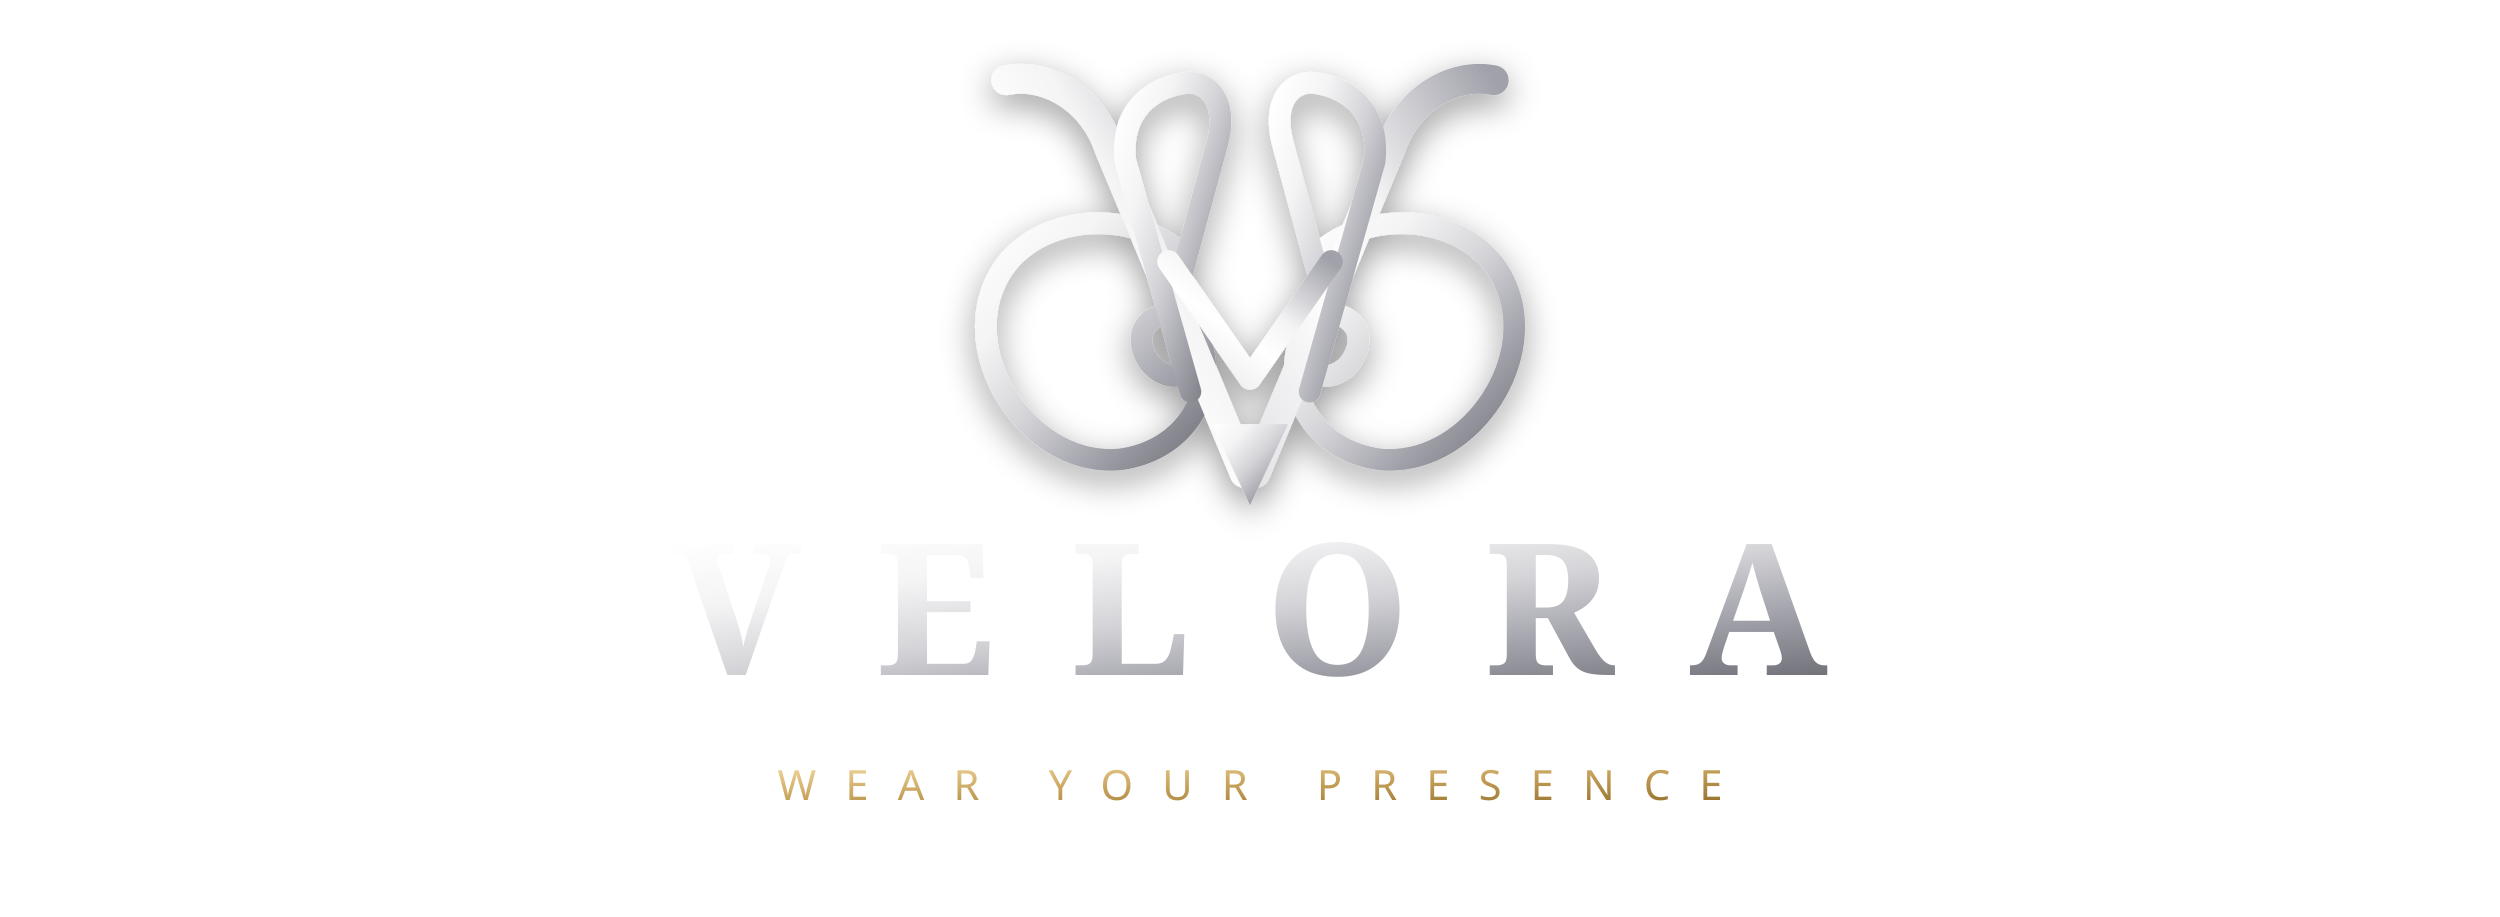
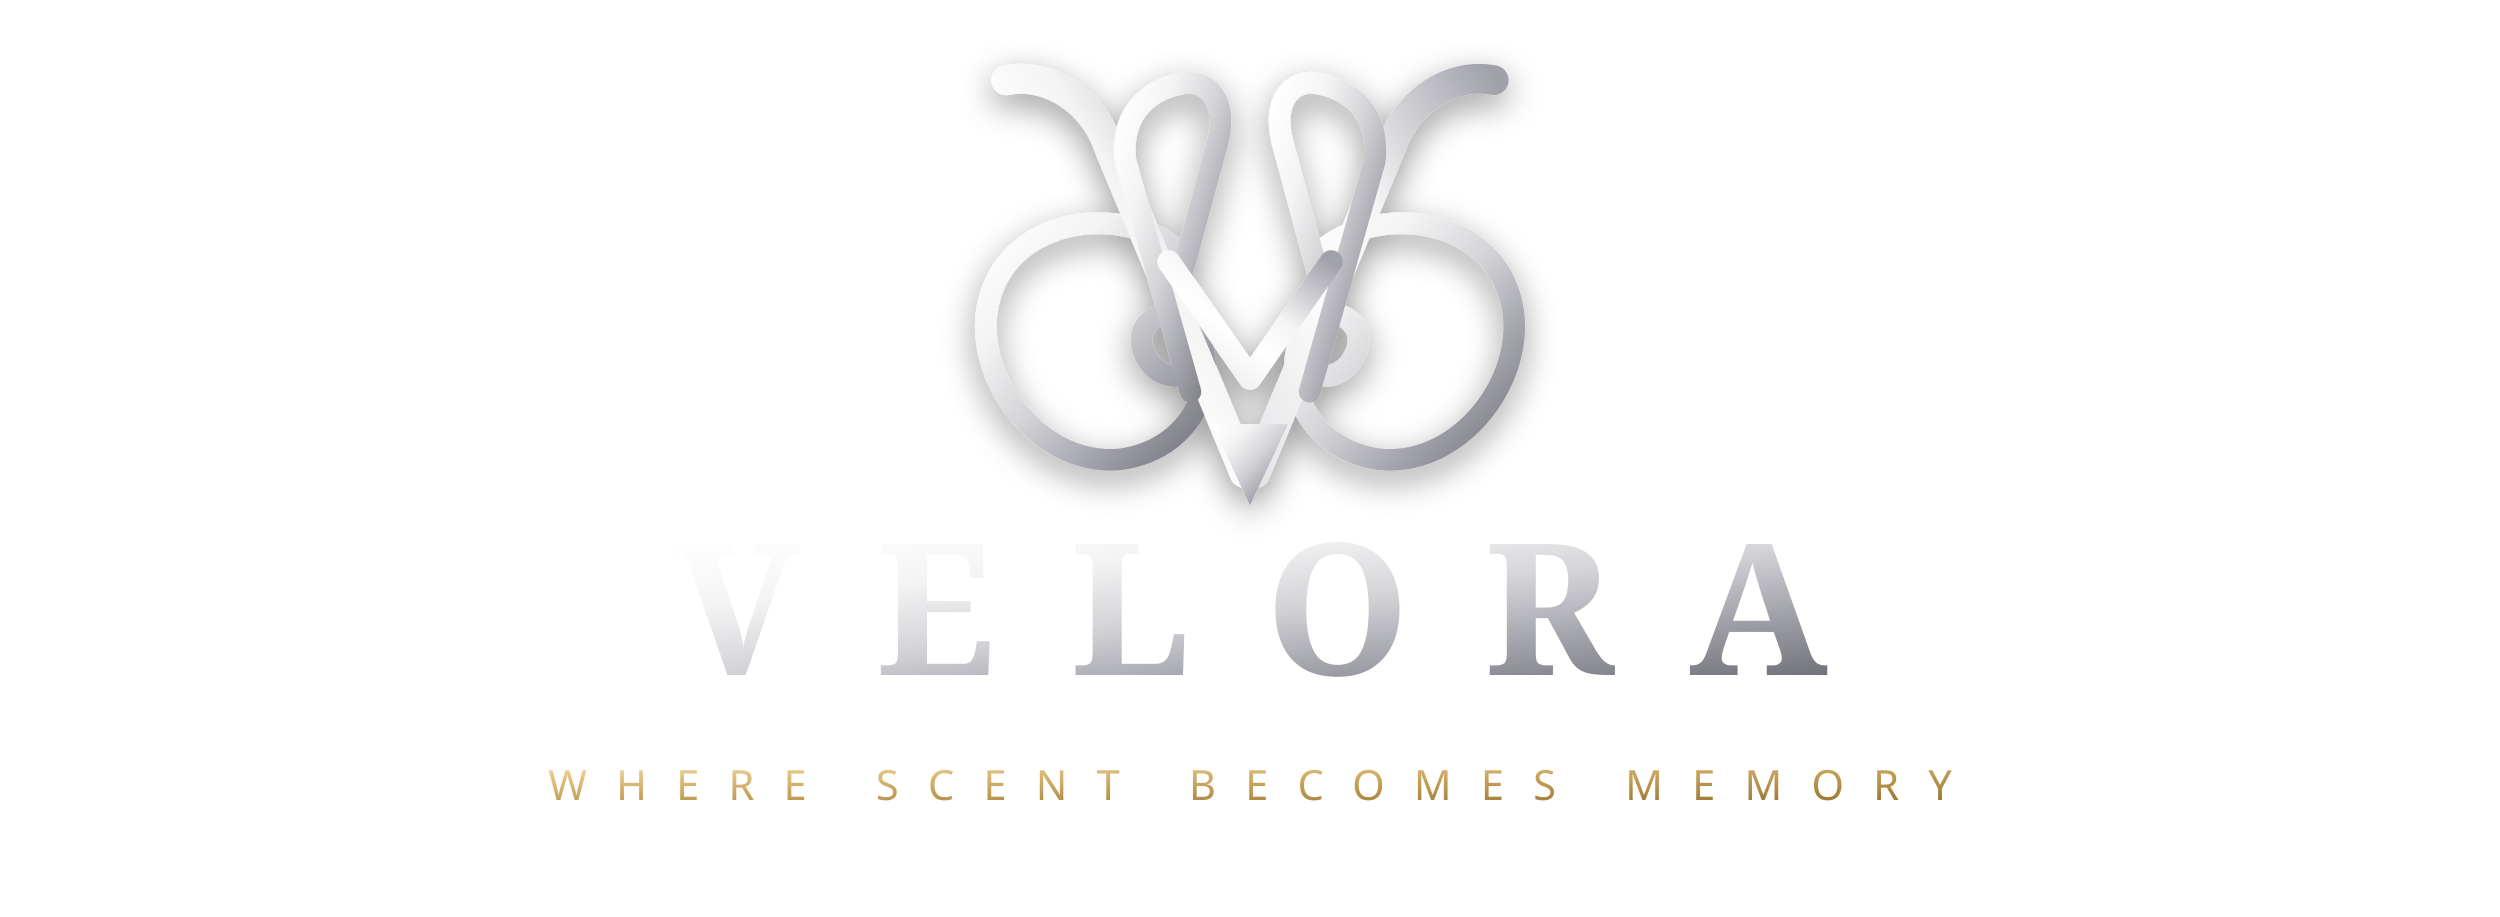
<svg xmlns="http://www.w3.org/2000/svg" viewBox="0 0 600 220" width="600" height="220">
  <defs>
    <linearGradient id="metalLight" x1="0%" y1="0%" x2="100%" y2="100%">
      <stop offset="0%" stop-color="#ffffff" />
      <stop offset="25%" stop-color="#f4f4f5" />
      <stop offset="50%" stop-color="#d4d4d8" />
      <stop offset="75%" stop-color="#a1a1aa" />
      <stop offset="100%" stop-color="#71717a" />
    </linearGradient>
    <linearGradient id="metalHighlight" x1="0%" y1="100%" x2="100%" y2="0%">
      <stop offset="0%" stop-color="#e4e4e7" />
      <stop offset="40%" stop-color="#ffffff" />
      <stop offset="60%" stop-color="#f4f4f5" />
      <stop offset="100%" stop-color="#a1a1aa" />
    </linearGradient>
    <linearGradient id="goldAccent" x1="0%" y1="0%" x2="100%" y2="100%">
      <stop offset="0%" stop-color="#edd094" />
      <stop offset="50%" stop-color="#c5a059" />
      <stop offset="100%" stop-color="#9a7632" />
    </linearGradient>
    <filter id="softShadow" x="-20%" y="-20%" width="140%" height="140%">
      <feDropShadow dx="0" dy="4" stdDeviation="6" flood-color="#000000" flood-opacity="0.4" />
    </filter>
  </defs>
  <g transform="translate(300, 68) scale(0.65)" filter="url(#softShadow)" text-anchor="middle">
    <path d="M -24,-10 C -45,-30 -85,-25 -95,2 C -106,30 -80,68 -48,65 C -25,62 -12,42 -18,22 C -21,12 -32,8 -38,15 C -44,22 -36,36 -26,34" fill="none" stroke="url(#metalLight)" stroke-width="8" stroke-linecap="round" stroke-linejoin="round" />
    <path d="M 24,-10 C 45,-30 85,-25 95,2 C 106,30 80,68 48,65 C 25,62 12,42 18,22 C 21,12 32,8 38,15 C 44,22 36,36 26,34" fill="none" stroke="url(#metalLight)" stroke-width="8" stroke-linecap="round" stroke-linejoin="round" />
    <path d="M -90,-75 C -75,-78 -58,-68 -52,-50 L -2,70" fill="none" stroke="url(#metalHighlight)" stroke-width="11" stroke-linecap="round" stroke-linejoin="round" />
    <path d="M 90,-75 C 75,-78 58,-68 52,-50 L 2,70" fill="none" stroke="url(#metalHighlight)" stroke-width="11" stroke-linecap="round" stroke-linejoin="round" />
    <path d="M -14,52 L 0,82 L 14,52 Z" fill="url(#metalLight)" />
    <path d="M -22,40 L -46,-45 C -48,-62 -38,-72 -24,-74 C -16,-75 -8,-68 -12,-52 L -25,-4" fill="none" stroke="url(#metalLight)" stroke-width="8" stroke-linecap="round" stroke-linejoin="round" />
    <path d="M 22,40 L 46,-45 C 48,-62 38,-72 24,-74 C 16,-75 8,-68 12,-52 L 25,-4" fill="none" stroke="url(#metalLight)" stroke-width="8" stroke-linecap="round" stroke-linejoin="round" />
    <path d="M -30,-8 L 0,35 L 30,-8" fill="none" stroke="url(#metalHighlight)" stroke-width="8.5" stroke-linecap="round" stroke-linejoin="round" />
  </g>
  <text x="300" y="162" font-family="'Playfair Display', 'Cinzel', 'Didot', 'Bodoni MT', serif" font-size="44" font-weight="600" letter-spacing="18" fill="url(#metalLight)" text-anchor="middle">
    VELORA
  </text>
  <text x="300" y="192" font-family="'Plus Jakarta Sans', 'Montserrat', sans-serif" font-size="10" font-weight="500" letter-spacing="7" fill="url(#goldAccent)" text-anchor="middle">
-     WEAR YOUR PRESENCE
+     WHERE SCENT BECOMES MEMORY
  </text>
  <line x1="160" y1="205" x2="440" y2="205" stroke="url(#goldAccent)" stroke-width="1" stroke-opacity="0.4" />
</svg>
